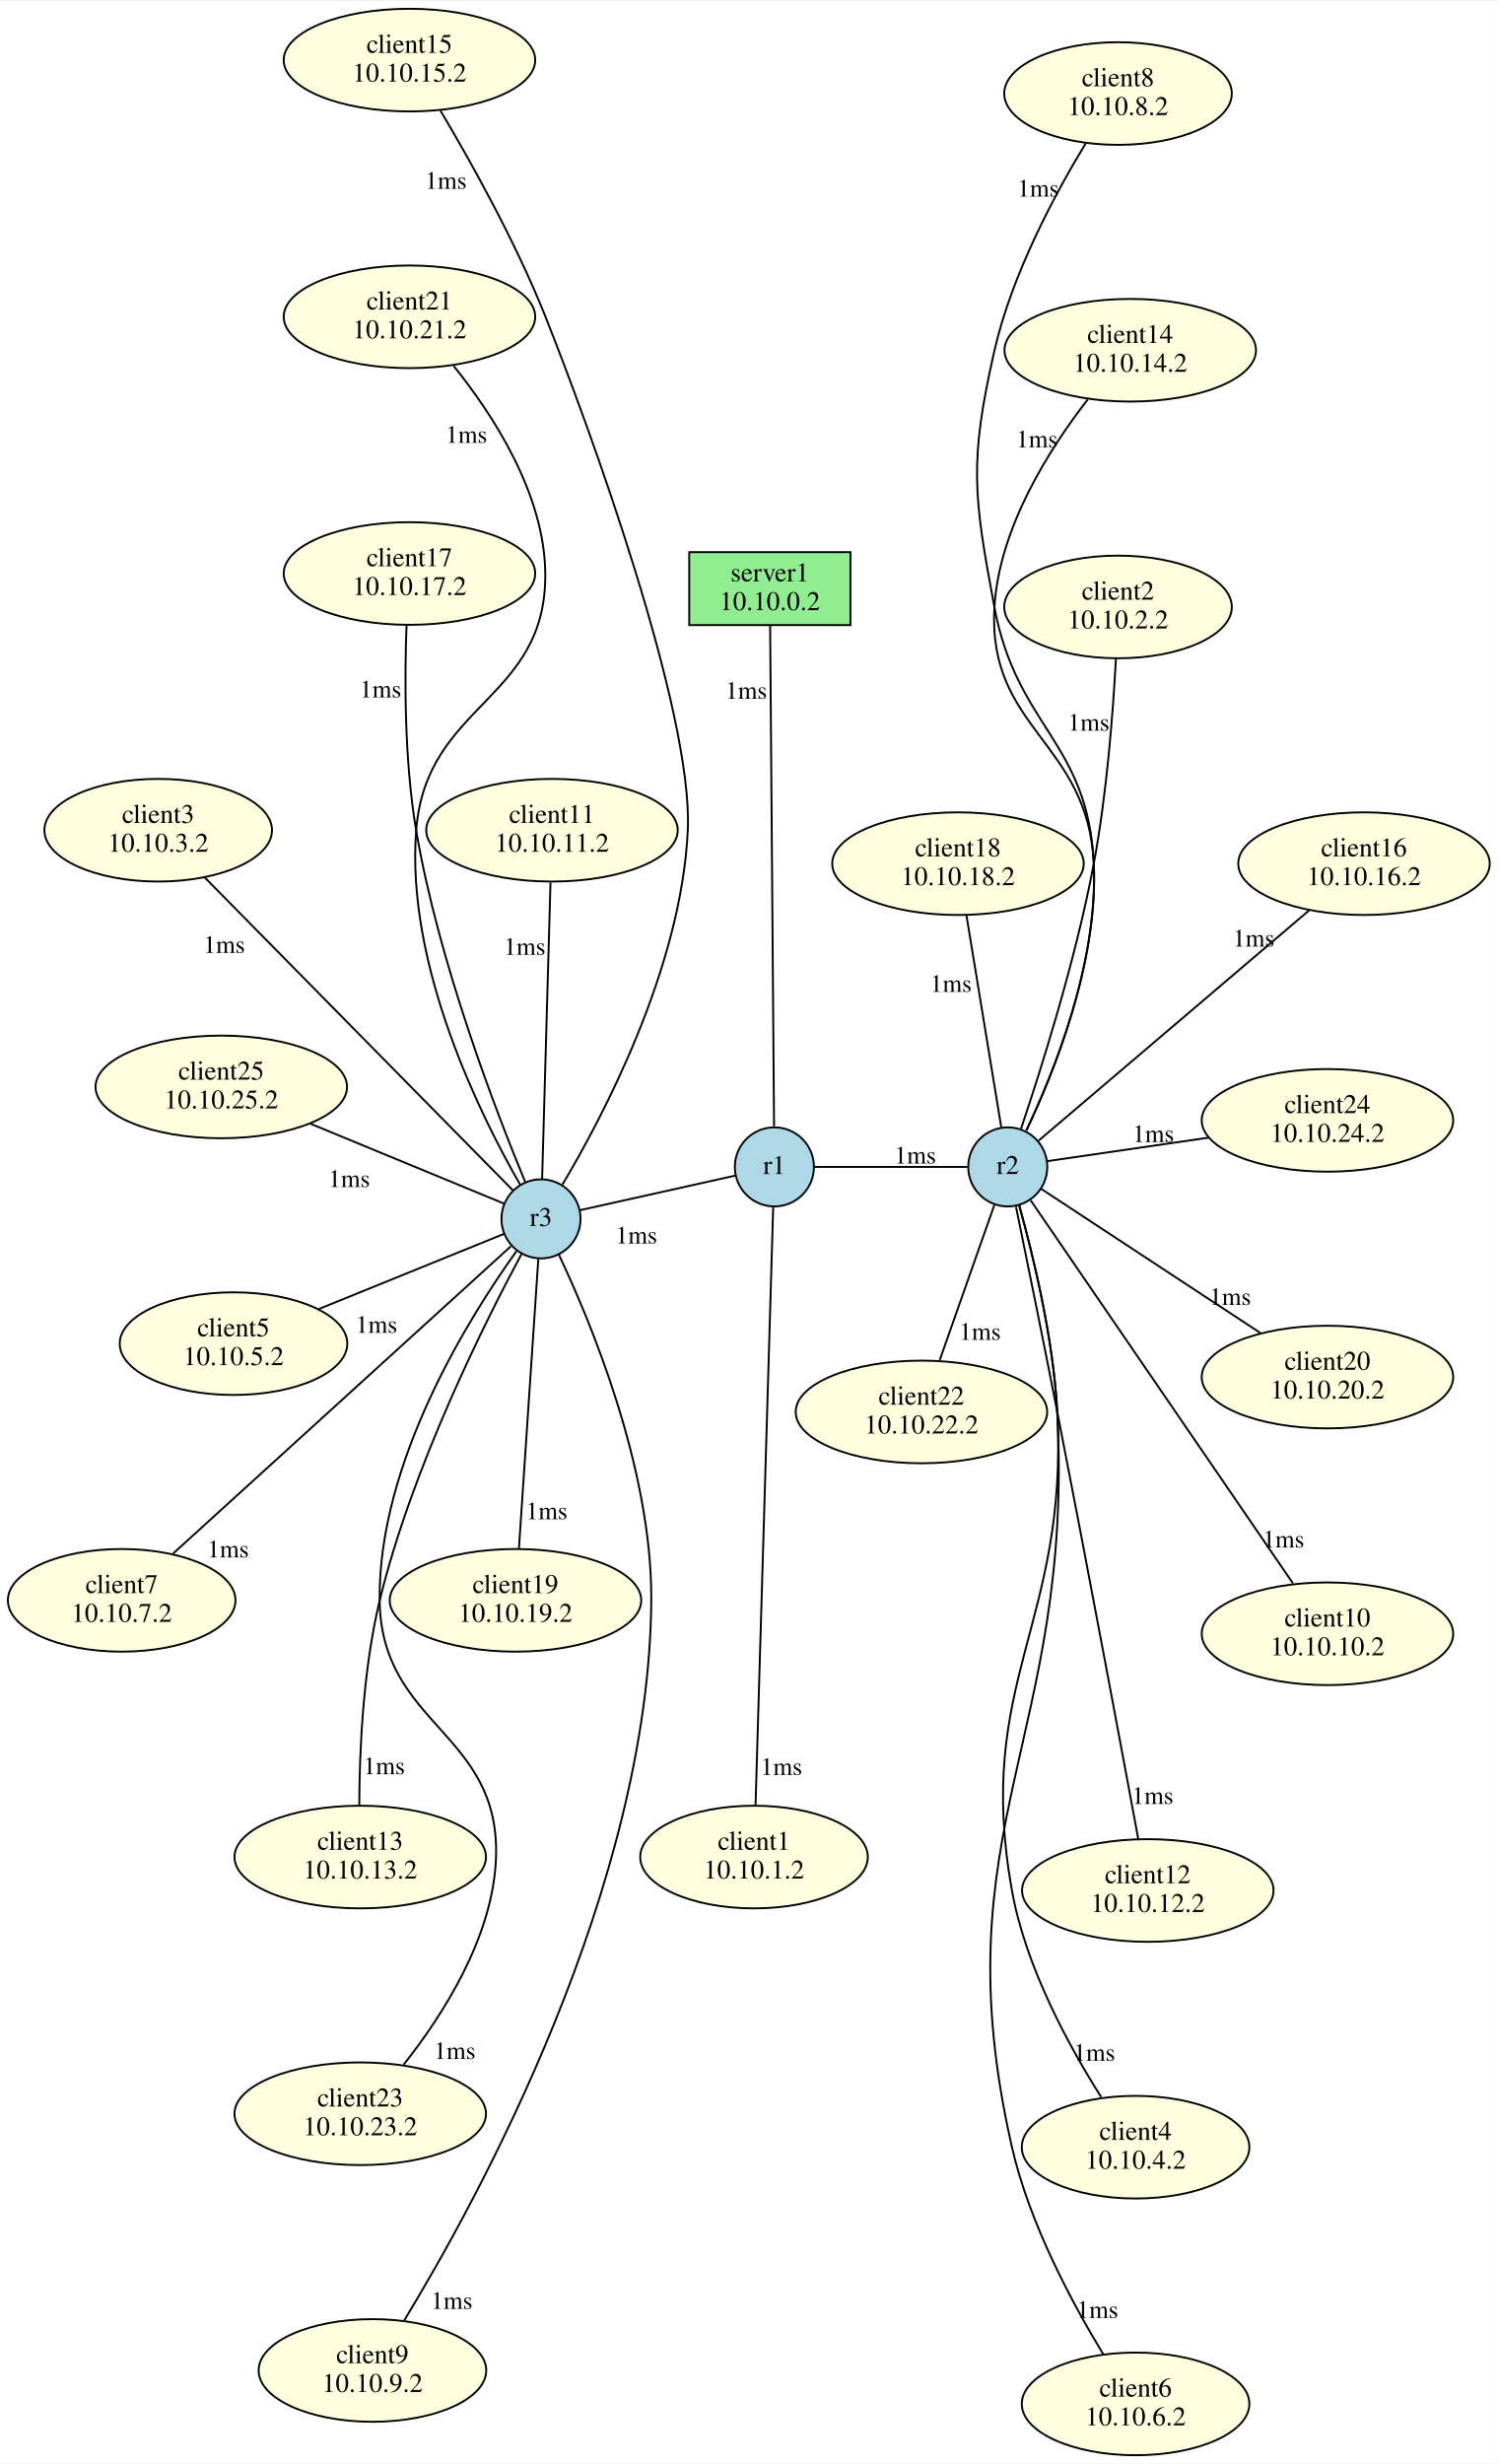
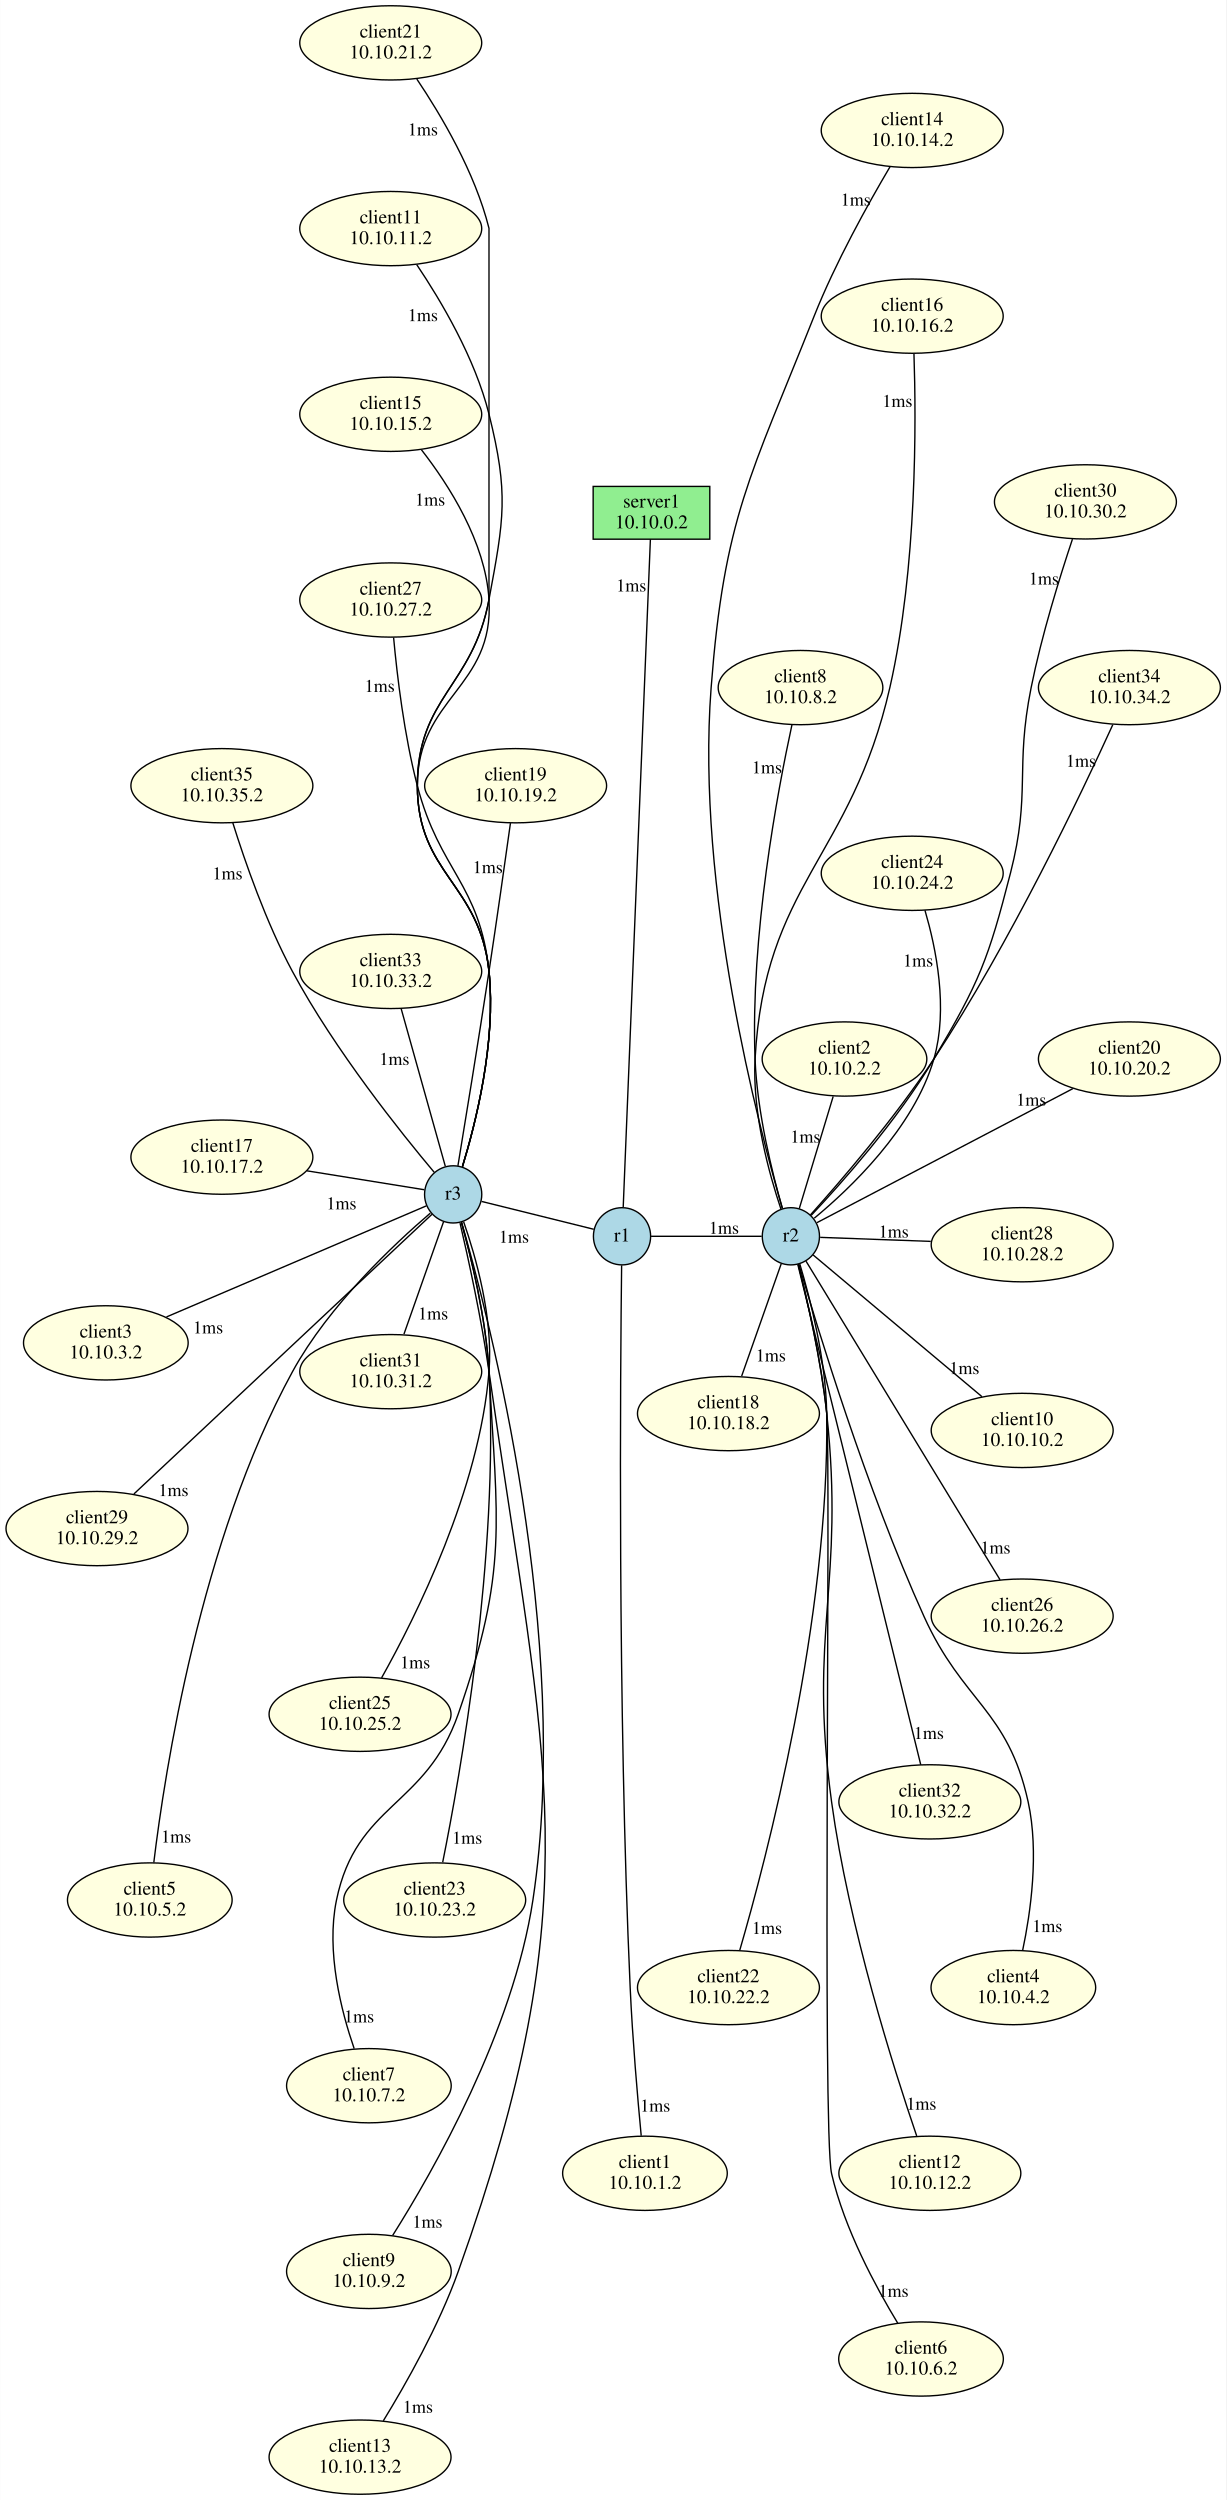
- <svg xmlns="http://www.w3.org/2000/svg" width="780pt" height="1283pt" viewBox="0.00 0.00 780.43 1282.82">
-   <g id="graph0" class="graph" transform="scale(1 1) rotate(0) translate(4 1278.82)">
-     <polygon fill="white" stroke="transparent" points="-4,4 -4,-1278.82 776.43,-1278.82 776.43,4 -4,4" />
+ <svg xmlns="http://www.w3.org/2000/svg" width="883pt" height="1800pt" viewBox="0.00 0.00 883.00 1800.36">
+   <g id="graph0" class="graph" transform="scale(1 1) rotate(0) translate(4 1796.36)">
+     <polygon fill="white" stroke="transparent" points="-4,4 -4,-1796.36 879,-1796.36 879,4 -4,4" />
    <g id="node1" class="node">
-       <ellipse fill="lightblue" stroke="black" cx="399.47" cy="-671.33" rx="20.6" ry="20.6" />
-       <text text-anchor="middle" x="399.47" y="-667.63" font-family="Times,serif" font-size="14.00">r1</text>
+       <ellipse fill="lightblue" stroke="black" cx="443.86" cy="-906.05" rx="20.6" ry="20.6" />
+       <text text-anchor="middle" x="443.86" y="-902.35" font-family="Times,serif" font-size="14.00">r1</text>
    </g>
    <g id="node2" class="node">
-       <ellipse fill="lightblue" stroke="black" cx="521.07" cy="-671.33" rx="20.6" ry="20.6" />
-       <text text-anchor="middle" x="521.07" y="-667.63" font-family="Times,serif" font-size="14.00">r2</text>
+       <ellipse fill="lightblue" stroke="black" cx="565.46" cy="-906.05" rx="20.6" ry="20.6" />
+       <text text-anchor="middle" x="565.46" y="-902.35" font-family="Times,serif" font-size="14.00">r2</text>
    </g>
    <g id="edge1" class="edge">
-       <path fill="none" stroke="black" d="M420.37,-671.33C442.65,-671.33 477.71,-671.33 500.03,-671.33" />
-       <text text-anchor="middle" x="472.84" y="-673.11" font-family="Times,serif" font-size="13.00">1ms</text>
+       <path fill="none" stroke="black" d="M464.77,-906.05C487.04,-906.05 522.1,-906.05 544.43,-906.05" />
+       <text text-anchor="middle" x="517.24" y="-907.83" font-family="Times,serif" font-size="13.00">1ms</text>
    </g>
    <g id="node3" class="node">
-       <ellipse fill="lightblue" stroke="black" cx="277.87" cy="-644.25" rx="20.6" ry="20.6" />
-       <text text-anchor="middle" x="277.87" y="-640.55" font-family="Times,serif" font-size="14.00">r3</text>
+       <ellipse fill="lightblue" stroke="black" cx="322.26" cy="-936.23" rx="20.6" ry="20.6" />
+       <text text-anchor="middle" x="322.26" y="-932.53" font-family="Times,serif" font-size="14.00">r3</text>
    </g>
    <g id="edge2" class="edge">
-       <path fill="none" stroke="black" d="M379.12,-666.8C356.67,-661.8 320.76,-653.8 298.29,-648.8" />
-       <text text-anchor="middle" x="327.58" y="-631.43" font-family="Times,serif" font-size="13.00">1ms</text>
+       <path fill="none" stroke="black" d="M423.51,-911.1C401.06,-916.67 365.16,-925.59 342.68,-931.16" />
+       <text text-anchor="middle" x="366.02" y="-901.41" font-family="Times,serif" font-size="13.00">1ms</text>
    </g>
    <g id="node4" class="node">
-       <polygon fill="lightgreen" stroke="black" points="439.11,-991.6 355.11,-991.6 355.11,-953.6 439.11,-953.6 439.11,-991.6" />
-       <text text-anchor="middle" x="397.11" y="-976.4" font-family="Times,serif" font-size="14.00">server1</text>
-       <text text-anchor="middle" x="397.11" y="-961.4" font-family="Times,serif" font-size="14.00">10.10.0.2</text>
+       <polygon fill="lightgreen" stroke="black" points="507.07,-1446.07 423.07,-1446.07 423.07,-1408.07 507.07,-1408.07 507.07,-1446.07" />
+       <text text-anchor="middle" x="465.07" y="-1430.87" font-family="Times,serif" font-size="14.00">server1</text>
+       <text text-anchor="middle" x="465.07" y="-1415.87" font-family="Times,serif" font-size="14.00">10.10.0.2</text>
    </g>
    <g id="edge3" class="edge">
-       <path fill="none" stroke="black" d="M399.3,-692.51C398.87,-748.5 397.68,-899.75 397.26,-953.4" />
-       <text text-anchor="middle" x="384.8" y="-915.21" font-family="Times,serif" font-size="13.00">1ms</text>
+       <path fill="none" stroke="black" d="M444.72,-927.12C448.17,-1011.84 460.99,-1326.96 464.29,-1407.98" />
+       <text text-anchor="middle" x="450.52" y="-1370.43" font-family="Times,serif" font-size="13.00">1ms</text>
    </g>
    <g id="node5" class="node">
-       <ellipse fill="lightyellow" stroke="black" cx="388.86" cy="-311.77" rx="59.29" ry="26.74" />
-       <text text-anchor="middle" x="388.86" y="-315.57" font-family="Times,serif" font-size="14.00">client1</text>
-       <text text-anchor="middle" x="388.86" y="-300.57" font-family="Times,serif" font-size="14.00">10.10.1.2</text>
+       <ellipse fill="lightyellow" stroke="black" cx="460.37" cy="-231.28" rx="59.29" ry="26.74" />
+       <text text-anchor="middle" x="460.37" y="-235.08" font-family="Times,serif" font-size="14.00">client1</text>
+       <text text-anchor="middle" x="460.37" y="-220.08" font-family="Times,serif" font-size="14.00">10.10.1.2</text>
    </g>
    <g id="edge4" class="edge">
-       <path fill="none" stroke="black" d="M398.85,-650.44C397.03,-588.77 391.68,-407.46 389.65,-338.66" />
-       <text text-anchor="middle" x="403.13" y="-354.56" font-family="Times,serif" font-size="13.00">1ms</text>
+       <path fill="none" stroke="black" d="M443.57,-885.13C442.69,-812.91 440.58,-567.28 449.74,-364.71 451.41,-327.8 455.11,-285.27 457.67,-258.33" />
+       <text text-anchor="middle" x="467.75" y="-275.69" font-family="Times,serif" font-size="13.00">1ms</text>
    </g>
    <g id="node6" class="node">
-       <ellipse fill="lightyellow" stroke="black" cx="578.52" cy="-963.05" rx="59.29" ry="26.74" />
-       <text text-anchor="middle" x="578.52" y="-966.85" font-family="Times,serif" font-size="14.00">client2</text>
-       <text text-anchor="middle" x="578.52" y="-951.85" font-family="Times,serif" font-size="14.00">10.10.2.2</text>
+       <ellipse fill="lightyellow" stroke="black" cx="604.07" cy="-1033.72" rx="59.29" ry="26.74" />
+       <text text-anchor="middle" x="604.07" y="-1037.52" font-family="Times,serif" font-size="14.00">client2</text>
+       <text text-anchor="middle" x="604.07" y="-1022.52" font-family="Times,serif" font-size="14.00">10.10.2.2</text>
    </g>
    <g id="edge5" class="edge">
-       <path fill="none" stroke="black" d="M527.91,-691C537.91,-720.63 556.38,-778.61 565.89,-829.34 572.74,-865.89 575.96,-908.8 577.41,-935.96" />
-       <text text-anchor="middle" x="563.2" y="-898.63" font-family="Times,serif" font-size="13.00">1ms</text>
+       <path fill="none" stroke="black" d="M571.5,-926C578.07,-947.74 588.62,-982.64 595.93,-1006.8" />
+       <text text-anchor="middle" x="575.92" y="-973.54" font-family="Times,serif" font-size="13.00">1ms</text>
    </g>
    <g id="node8" class="node">
-       <ellipse fill="lightyellow" stroke="black" cx="587.66" cy="-160.61" rx="59.29" ry="26.74" />
-       <text text-anchor="middle" x="587.66" y="-164.41" font-family="Times,serif" font-size="14.00">client4</text>
-       <text text-anchor="middle" x="587.66" y="-149.41" font-family="Times,serif" font-size="14.00">10.10.4.2</text>
+       <ellipse fill="lightyellow" stroke="black" cx="725.67" cy="-365.02" rx="59.29" ry="26.74" />
+       <text text-anchor="middle" x="725.67" y="-368.82" font-family="Times,serif" font-size="14.00">client4</text>
+       <text text-anchor="middle" x="725.67" y="-353.82" font-family="Times,serif" font-size="14.00">10.10.4.2</text>
    </g>
    <g id="edge6" class="edge">
-       <path fill="none" stroke="black" d="M527.04,-651.23C534.01,-626.29 544.83,-582.32 546.86,-543.73 552.72,-432.48 503.6,-403.84 523.27,-294.19 530.45,-254.15 553.3,-212.65 569.73,-186.75" />
-       <text text-anchor="middle" x="566.17" y="-205.63" font-family="Times,serif" font-size="13.00">1ms</text>
+       <path fill="none" stroke="black" d="M571.16,-886.01C584.49,-840.13 619.72,-724.37 661.27,-632.39 689.3,-570.33 721.7,-565.32 736.31,-498.82 744.33,-462.29 738.11,-418.97 732.35,-391.73" />
+       <text text-anchor="middle" x="750.12" y="-405.01" font-family="Times,serif" font-size="13.00">1ms</text>
    </g>
    <g id="node10" class="node">
-       <ellipse fill="lightyellow" stroke="black" cx="587.66" cy="-26.87" rx="59.29" ry="26.74" />
-       <text text-anchor="middle" x="587.66" y="-30.67" font-family="Times,serif" font-size="14.00">client6</text>
-       <text text-anchor="middle" x="587.66" y="-15.67" font-family="Times,serif" font-size="14.00">10.10.6.2</text>
+       <ellipse fill="lightyellow" stroke="black" cx="659.18" cy="-97.54" rx="59.29" ry="26.74" />
+       <text text-anchor="middle" x="659.18" y="-101.34" font-family="Times,serif" font-size="14.00">client6</text>
+       <text text-anchor="middle" x="659.18" y="-86.34" font-family="Times,serif" font-size="14.00">10.10.6.2</text>
    </g>
    <g id="edge7" class="edge">
-       <path fill="none" stroke="black" d="M527.04,-651.23C534.01,-626.29 544.83,-582.32 546.86,-543.73 555.83,-373.34 485.29,-326.89 523.27,-160.55 532.38,-120.61 555.02,-78.72 570.86,-52.7" />
-       <text text-anchor="middle" x="567.8" y="-71.65" font-family="Times,serif" font-size="13.00">1ms</text>
+       <path fill="none" stroke="black" d="M570.79,-885.94C577.11,-861 587.28,-817.07 591.25,-778.7 594.39,-748.43 587.91,-260.63 594.79,-230.99 604.03,-191.14 626.63,-149.31 642.43,-123.33" />
+       <text text-anchor="middle" x="639.39" y="-142.28" font-family="Times,serif" font-size="13.00">1ms</text>
    </g>
    <g id="node12" class="node">
-       <ellipse fill="lightyellow" stroke="black" cx="578.52" cy="-1230.53" rx="59.29" ry="26.74" />
-       <text text-anchor="middle" x="578.52" y="-1234.33" font-family="Times,serif" font-size="14.00">client8</text>
-       <text text-anchor="middle" x="578.52" y="-1219.33" font-family="Times,serif" font-size="14.00">10.10.8.2</text>
+       <ellipse fill="lightyellow" stroke="black" cx="572.4" cy="-1301.2" rx="59.29" ry="26.74" />
+       <text text-anchor="middle" x="572.4" y="-1305" font-family="Times,serif" font-size="14.00">client8</text>
+       <text text-anchor="middle" x="572.4" y="-1290" font-family="Times,serif" font-size="14.00">10.10.8.2</text>
    </g>
    <g id="edge8" class="edge">
-       <path fill="none" stroke="black" d="M530.75,-690.31C544.64,-719.5 568.32,-777.5 565.89,-829.34 562.92,-892.92 525.83,-900.3 514.12,-962.87 503.2,-1021.28 500.92,-1038.64 514.12,-1096.58 523.24,-1136.58 545.87,-1178.57 561.72,-1204.64" />
-       <text text-anchor="middle" x="536.9" y="-1176.88" font-family="Times,serif" font-size="13.00">1ms</text>
+       <path fill="none" stroke="black" d="M559.32,-926.14C552.18,-951.07 541.17,-995.03 539.67,-1033.64 536.22,-1122.26 555.81,-1226.29 566.22,-1274.35" />
+       <text text-anchor="middle" x="548.23" y="-1239.45" font-family="Times,serif" font-size="13.00">1ms</text>
    </g>
    <g id="node14" class="node">
-       <ellipse fill="lightyellow" stroke="black" cx="687.64" cy="-428.09" rx="65.52" ry="26.74" />
-       <text text-anchor="middle" x="687.64" y="-431.89" font-family="Times,serif" font-size="14.00">client10</text>
-       <text text-anchor="middle" x="687.64" y="-416.89" font-family="Times,serif" font-size="14.00">10.10.10.2</text>
+       <ellipse fill="lightyellow" stroke="black" cx="732.03" cy="-766.24" rx="65.52" ry="26.74" />
+       <text text-anchor="middle" x="732.03" y="-770.04" font-family="Times,serif" font-size="14.00">client10</text>
+       <text text-anchor="middle" x="732.03" y="-755.04" font-family="Times,serif" font-size="14.00">10.10.10.2</text>
    </g>
    <g id="edge9" class="edge">
-       <path fill="none" stroke="black" d="M533.05,-653.83C561.92,-611.68 635.46,-504.28 669.66,-454.35" />
-       <text text-anchor="middle" x="664.75" y="-473.05" font-family="Times,serif" font-size="13.00">1ms</text>
+       <path fill="none" stroke="black" d="M581.44,-892.64C609.45,-869.13 667.8,-820.15 703.08,-790.54" />
+       <text text-anchor="middle" x="690.4" y="-806.83" font-family="Times,serif" font-size="13.00">1ms</text>
    </g>
    <g id="node16" class="node">
-       <ellipse fill="lightyellow" stroke="black" cx="594.03" cy="-294.35" rx="65.52" ry="26.74" />
-       <text text-anchor="middle" x="594.03" y="-298.15" font-family="Times,serif" font-size="14.00">client12</text>
-       <text text-anchor="middle" x="594.03" y="-283.15" font-family="Times,serif" font-size="14.00">10.10.12.2</text>
+       <ellipse fill="lightyellow" stroke="black" cx="665.54" cy="-231.28" rx="65.52" ry="26.74" />
+       <text text-anchor="middle" x="665.54" y="-235.08" font-family="Times,serif" font-size="14.00">client12</text>
+       <text text-anchor="middle" x="665.54" y="-220.08" font-family="Times,serif" font-size="14.00">10.10.12.2</text>
    </g>
    <g id="edge10" class="edge">
-       <path fill="none" stroke="black" d="M525.35,-650.57C530.53,-625.33 539.49,-581.44 546.86,-543.73 562.68,-462.87 580.56,-367.07 589.04,-321.31" />
-       <text text-anchor="middle" x="596.54" y="-339.46" font-family="Times,serif" font-size="13.00">1ms</text>
+       <path fill="none" stroke="black" d="M570.86,-885.5C577.15,-860.48 587.19,-816.83 591.25,-778.7 604.45,-654.94 577.95,-622.01 594.78,-498.7 607.06,-408.77 639.78,-305.86 656.06,-258.16" />
+       <text text-anchor="middle" x="659.42" y="-277.07" font-family="Times,serif" font-size="13.00">1ms</text>
    </g>
    <g id="node18" class="node">
-       <ellipse fill="lightyellow" stroke="black" cx="584.88" cy="-1096.79" rx="65.52" ry="26.74" />
-       <text text-anchor="middle" x="584.88" y="-1100.59" font-family="Times,serif" font-size="14.00">client14</text>
-       <text text-anchor="middle" x="584.88" y="-1085.59" font-family="Times,serif" font-size="14.00">10.10.14.2</text>
+       <ellipse fill="lightyellow" stroke="black" cx="652.84" cy="-1702.42" rx="65.52" ry="26.74" />
+       <text text-anchor="middle" x="652.84" y="-1706.22" font-family="Times,serif" font-size="14.00">client14</text>
+       <text text-anchor="middle" x="652.84" y="-1691.22" font-family="Times,serif" font-size="14.00">10.10.14.2</text>
    </g>
    <g id="edge11" class="edge">
-       <path fill="none" stroke="black" d="M530.75,-690.31C544.64,-719.5 568.32,-777.5 565.89,-829.34 562.92,-892.92 510.43,-899.33 514.12,-962.87 516.54,-1004.35 542.92,-1045.64 562.77,-1071.18" />
-       <text text-anchor="middle" x="536.28" y="-1046.2" font-family="Times,serif" font-size="13.00">1ms</text>
+       <path fill="none" stroke="black" d="M559.37,-926.08C542.48,-983.9 496.97,-1156.2 508.01,-1300.91 517.39,-1423.9 536.56,-1453.74 582.08,-1568.38 597.57,-1607.39 621.23,-1649.82 636.86,-1676.27" />
+       <text text-anchor="middle" x="612.18" y="-1648.31" font-family="Times,serif" font-size="13.00">1ms</text>
    </g>
    <g id="node20" class="node">
-       <ellipse fill="lightyellow" stroke="black" cx="706.67" cy="-829.31" rx="65.52" ry="26.74" />
-       <text text-anchor="middle" x="706.67" y="-833.11" font-family="Times,serif" font-size="14.00">client16</text>
-       <text text-anchor="middle" x="706.67" y="-818.11" font-family="Times,serif" font-size="14.00">10.10.16.2</text>
+       <ellipse fill="lightyellow" stroke="black" cx="652.84" cy="-1568.68" rx="65.52" ry="26.74" />
+       <text text-anchor="middle" x="652.84" y="-1572.48" font-family="Times,serif" font-size="14.00">client16</text>
+       <text text-anchor="middle" x="652.84" y="-1557.48" font-family="Times,serif" font-size="14.00">10.10.16.2</text>
    </g>
    <g id="edge12" class="edge">
-       <path fill="none" stroke="black" d="M537.22,-685.07C568.7,-711.87 638.66,-771.42 678.14,-805.03" />
-       <text text-anchor="middle" x="649.21" y="-786.16" font-family="Times,serif" font-size="13.00">1ms</text>
+       <path fill="none" stroke="black" d="M558.28,-925.71C549.94,-950.57 537.58,-994.83 539.67,-1033.64 546.49,-1160.09 608.72,-1178.01 636.8,-1301.49 656.37,-1387.58 655.73,-1493.06 654.09,-1541.72" />
+       <text text-anchor="middle" x="642.16" y="-1503.3" font-family="Times,serif" font-size="13.00">1ms</text>
    </g>
    <g id="node22" class="node">
-       <ellipse fill="lightyellow" stroke="black" cx="495.13" cy="-829.31" rx="65.52" ry="26.74" />
-       <text text-anchor="middle" x="495.13" y="-833.11" font-family="Times,serif" font-size="14.00">client18</text>
-       <text text-anchor="middle" x="495.13" y="-818.11" font-family="Times,serif" font-size="14.00">10.10.18.2</text>
+       <ellipse fill="lightyellow" stroke="black" cx="520.5" cy="-778.38" rx="65.52" ry="26.74" />
+       <text text-anchor="middle" x="520.5" y="-782.18" font-family="Times,serif" font-size="14.00">client18</text>
+       <text text-anchor="middle" x="520.5" y="-767.18" font-family="Times,serif" font-size="14.00">10.10.18.2</text>
    </g>
    <g id="edge13" class="edge">
-       <path fill="none" stroke="black" d="M517.68,-691.98C513.04,-720.25 504.7,-771.04 499.56,-802.3" />
-       <text text-anchor="middle" x="491.46" y="-762.52" font-family="Times,serif" font-size="13.00">1ms</text>
+       <path fill="none" stroke="black" d="M558.54,-886.38C550.9,-864.7 538.57,-829.68 530.02,-805.42" />
+       <text text-anchor="middle" x="551.01" y="-815.96" font-family="Times,serif" font-size="13.00">1ms</text>
    </g>
    <g id="node24" class="node">
-       <ellipse fill="lightyellow" stroke="black" cx="687.64" cy="-561.83" rx="65.52" ry="26.74" />
-       <text text-anchor="middle" x="687.64" y="-565.63" font-family="Times,serif" font-size="14.00">client20</text>
-       <text text-anchor="middle" x="687.64" y="-550.63" font-family="Times,serif" font-size="14.00">10.10.20.2</text>
+       <ellipse fill="lightyellow" stroke="black" cx="809.24" cy="-1033.72" rx="65.52" ry="26.74" />
+       <text text-anchor="middle" x="809.24" y="-1037.52" font-family="Times,serif" font-size="14.00">client20</text>
+       <text text-anchor="middle" x="809.24" y="-1022.52" font-family="Times,serif" font-size="14.00">10.10.20.2</text>
    </g>
    <g id="edge14" class="edge">
-       <path fill="none" stroke="black" d="M538.58,-659.82C565.56,-642.08 617.82,-607.73 652.73,-584.78" />
-       <text text-anchor="middle" x="636.97" y="-599.41" font-family="Times,serif" font-size="13.00">1ms</text>
+       <path fill="none" stroke="black" d="M584.19,-915.86C623.43,-936.41 715.09,-984.41 768.54,-1012.4" />
+       <text text-anchor="middle" x="738.57" y="-1000.12" font-family="Times,serif" font-size="13.00">1ms</text>
    </g>
    <g id="node26" class="node">
-       <ellipse fill="lightyellow" stroke="black" cx="476.1" cy="-543.66" rx="65.52" ry="26.74" />
-       <text text-anchor="middle" x="476.1" y="-547.46" font-family="Times,serif" font-size="14.00">client22</text>
-       <text text-anchor="middle" x="476.1" y="-532.46" font-family="Times,serif" font-size="14.00">10.10.22.2</text>
+       <ellipse fill="lightyellow" stroke="black" cx="520.5" cy="-365.02" rx="65.52" ry="26.74" />
+       <text text-anchor="middle" x="520.5" y="-368.82" font-family="Times,serif" font-size="14.00">client22</text>
+       <text text-anchor="middle" x="520.5" y="-353.82" font-family="Times,serif" font-size="14.00">10.10.22.2</text>
    </g>
    <g id="edge15" class="edge">
-       <path fill="none" stroke="black" d="M514.14,-651.66C506.5,-629.98 494.17,-594.96 485.63,-570.7" />
-       <text text-anchor="middle" x="506.62" y="-581.23" font-family="Times,serif" font-size="13.00">1ms</text>
+       <path fill="none" stroke="black" d="M571.91,-886.01C579.36,-861.13 590.67,-817.27 591.25,-778.7 593.5,-630.8 547.69,-457.34 528.63,-391.85" />
+       <text text-anchor="middle" x="548.24" y="-403.65" font-family="Times,serif" font-size="13.00">1ms</text>
    </g>
    <g id="node28" class="node">
-       <ellipse fill="lightyellow" stroke="black" cx="687.64" cy="-695.57" rx="65.52" ry="26.74" />
-       <text text-anchor="middle" x="687.64" y="-699.37" font-family="Times,serif" font-size="14.00">client24</text>
-       <text text-anchor="middle" x="687.64" y="-684.37" font-family="Times,serif" font-size="14.00">10.10.24.2</text>
+       <ellipse fill="lightyellow" stroke="black" cx="652.84" cy="-1167.46" rx="65.52" ry="26.74" />
+       <text text-anchor="middle" x="652.84" y="-1171.26" font-family="Times,serif" font-size="14.00">client24</text>
+       <text text-anchor="middle" x="652.84" y="-1156.26" font-family="Times,serif" font-size="14.00">10.10.24.2</text>
    </g>
    <g id="edge16" class="edge">
-       <path fill="none" stroke="black" d="M541.83,-674.35C562.76,-677.39 596.11,-682.25 625.63,-686.55" />
-       <text text-anchor="middle" x="596.9" y="-684.28" font-family="Times,serif" font-size="13.00">1ms</text>
+       <path fill="none" stroke="black" d="M582.29,-919.07C607.58,-939.95 654,-983.7 668.46,-1033.79 678.9,-1069.93 670.03,-1113.48 662.01,-1140.83" />
+       <text text-anchor="middle" x="657.08" y="-1100.34" font-family="Times,serif" font-size="13.00">1ms</text>
+     </g>
+     <g id="node30" class="node">
+       <ellipse fill="lightyellow" stroke="black" cx="732.03" cy="-632.5" rx="65.52" ry="26.74" />
+       <text text-anchor="middle" x="732.03" y="-636.3" font-family="Times,serif" font-size="14.00">client26</text>
+       <text text-anchor="middle" x="732.03" y="-621.3" font-family="Times,serif" font-size="14.00">10.10.26.2</text>
+     </g>
+     <g id="edge17" class="edge">
+       <path fill="none" stroke="black" d="M576.39,-888.1C605.05,-841.03 682.48,-713.87 716.1,-658.66" />
+       <text text-anchor="middle" x="712.79" y="-677.58" font-family="Times,serif" font-size="13.00">1ms</text>
+     </g>
+     <g id="node32" class="node">
+       <ellipse fill="lightyellow" stroke="black" cx="732.03" cy="-899.98" rx="65.52" ry="26.74" />
+       <text text-anchor="middle" x="732.03" y="-903.78" font-family="Times,serif" font-size="14.00">client28</text>
+       <text text-anchor="middle" x="732.03" y="-888.78" font-family="Times,serif" font-size="14.00">10.10.28.2</text>
+     </g>
+     <g id="edge18" class="edge">
+       <path fill="none" stroke="black" d="M586.56,-905.28C606.61,-904.55 637.82,-903.41 666.21,-902.38" />
+       <text text-anchor="middle" x="639.5" y="-905.14" font-family="Times,serif" font-size="13.00">1ms</text>
+     </g>
+     <g id="node34" class="node">
+       <ellipse fill="lightyellow" stroke="black" cx="777.57" cy="-1434.94" rx="65.52" ry="26.74" />
+       <text text-anchor="middle" x="777.57" y="-1438.74" font-family="Times,serif" font-size="14.00">client30</text>
+       <text text-anchor="middle" x="777.57" y="-1423.74" font-family="Times,serif" font-size="14.00">10.10.30.2</text>
+     </g>
+     <g id="edge19" class="edge">
+       <path fill="none" stroke="black" d="M580.04,-921.09C601.58,-943.94 642.19,-989.42 668.46,-1033.79 701.25,-1089.15 707.63,-1105.32 723.6,-1167.64 738.42,-1225.48 726.75,-1242.61 738.48,-1301.16 746.03,-1338.89 759.28,-1381.35 768.24,-1408.12" />
+       <text text-anchor="middle" x="747.66" y="-1375.39" font-family="Times,serif" font-size="13.00">1ms</text>
+     </g>
+     <g id="node36" class="node">
+       <ellipse fill="lightyellow" stroke="black" cx="665.54" cy="-498.76" rx="65.52" ry="26.74" />
+       <text text-anchor="middle" x="665.54" y="-502.56" font-family="Times,serif" font-size="14.00">client32</text>
+       <text text-anchor="middle" x="665.54" y="-487.56" font-family="Times,serif" font-size="14.00">10.10.32.2</text>
+     </g>
+     <g id="edge20" class="edge">
+       <path fill="none" stroke="black" d="M570.43,-885.85C586.97,-818.52 640.26,-601.66 658.97,-525.5" />
+       <text text-anchor="middle" x="664.8" y="-544.03" font-family="Times,serif" font-size="13.00">1ms</text>
+     </g>
+     <g id="node38" class="node">
+       <ellipse fill="lightyellow" stroke="black" cx="809.24" cy="-1301.2" rx="65.52" ry="26.74" />
+       <text text-anchor="middle" x="809.24" y="-1305" font-family="Times,serif" font-size="14.00">client34</text>
+       <text text-anchor="middle" x="809.24" y="-1290" font-family="Times,serif" font-size="14.00">10.10.34.2</text>
+     </g>
+     <g id="edge21" class="edge">
+       <path fill="none" stroke="black" d="M579.51,-921.42C600.38,-944.69 640.14,-990.7 668.46,-1033.79 723.51,-1117.52 774.78,-1225.17 797.27,-1274.43" />
+       <text text-anchor="middle" x="774.37" y="-1244.15" font-family="Times,serif" font-size="13.00">1ms</text>
    </g>
    <g id="node7" class="node">
-       <ellipse fill="lightyellow" stroke="black" cx="78.43" cy="-846.73" rx="59.29" ry="26.74" />
-       <text text-anchor="middle" x="78.43" y="-850.53" font-family="Times,serif" font-size="14.00">client3</text>
-       <text text-anchor="middle" x="78.43" y="-835.53" font-family="Times,serif" font-size="14.00">10.10.3.2</text>
-     </g>
-     <g id="edge17" class="edge">
-       <path fill="none" stroke="black" d="M263.2,-659.14C229.2,-693.66 144.69,-779.46 102.78,-822" />
-       <text text-anchor="middle" x="112.83" y="-782.83" font-family="Times,serif" font-size="13.00">1ms</text>
+       <ellipse fill="lightyellow" stroke="black" cx="72.13" cy="-829.31" rx="59.29" ry="26.74" />
+       <text text-anchor="middle" x="72.13" y="-833.11" font-family="Times,serif" font-size="14.00">client3</text>
+       <text text-anchor="middle" x="72.13" y="-818.11" font-family="Times,serif" font-size="14.00">10.10.3.2</text>
+     </g>
+     <g id="edge22" class="edge">
+       <path fill="none" stroke="black" d="M303.05,-928.02C263.24,-911 170.86,-871.52 115.77,-847.97" />
+       <text text-anchor="middle" x="145.76" y="-836.1" font-family="Times,serif" font-size="13.00">1ms</text>
    </g>
    <g id="node9" class="node">
-       <ellipse fill="lightyellow" stroke="black" cx="117.67" cy="-579.25" rx="59.29" ry="26.74" />
-       <text text-anchor="middle" x="117.67" y="-583.05" font-family="Times,serif" font-size="14.00">client5</text>
-       <text text-anchor="middle" x="117.67" y="-568.05" font-family="Times,serif" font-size="14.00">10.10.5.2</text>
-     </g>
-     <g id="edge18" class="edge">
-       <path fill="none" stroke="black" d="M258.54,-636.41C234.83,-626.79 193.86,-610.17 162.2,-597.32" />
-       <text text-anchor="middle" x="192.16" y="-584.89" font-family="Times,serif" font-size="13.00">1ms</text>
+       <ellipse fill="lightyellow" stroke="black" cx="103.79" cy="-428.09" rx="59.29" ry="26.74" />
+       <text text-anchor="middle" x="103.79" y="-431.89" font-family="Times,serif" font-size="14.00">client5</text>
+       <text text-anchor="middle" x="103.79" y="-416.89" font-family="Times,serif" font-size="14.00">10.10.5.2</text>
+     </g>
+     <g id="edge23" class="edge">
+       <path fill="none" stroke="black" d="M305.8,-922.72C280.64,-901.19 232.79,-856.59 206.54,-808.54 140.11,-686.96 114.48,-519.67 106.67,-455.06" />
+       <text text-anchor="middle" x="122.75" y="-469.49" font-family="Times,serif" font-size="13.00">1ms</text>
    </g>
    <g id="node11" class="node">
-       <ellipse fill="lightyellow" stroke="black" cx="59.4" cy="-445.51" rx="59.29" ry="26.74" />
-       <text text-anchor="middle" x="59.4" y="-449.31" font-family="Times,serif" font-size="14.00">client7</text>
-       <text text-anchor="middle" x="59.4" y="-434.31" font-family="Times,serif" font-size="14.00">10.10.7.2</text>
-     </g>
-     <g id="edge19" class="edge">
-       <path fill="none" stroke="black" d="M262.16,-629.96C225.17,-596.32 132.28,-511.81 86.19,-469.88" />
-       <text text-anchor="middle" x="114.84" y="-467.9" font-family="Times,serif" font-size="13.00">1ms</text>
+       <ellipse fill="lightyellow" stroke="black" cx="261.57" cy="-294.35" rx="59.29" ry="26.74" />
+       <text text-anchor="middle" x="261.57" y="-298.15" font-family="Times,serif" font-size="14.00">client7</text>
+       <text text-anchor="middle" x="261.57" y="-283.15" font-family="Times,serif" font-size="14.00">10.10.7.2</text>
+     </g>
+     <g id="edge24" class="edge">
+       <path fill="none" stroke="black" d="M328.2,-916.13C335.14,-891.17 345.93,-847.19 348.06,-808.59 354.1,-698.78 362.03,-666.03 325.96,-562.14 302.58,-494.8 252.56,-497.71 238.2,-427.88 230.62,-391 241.64,-348.06 250.97,-321.04" />
+       <text text-anchor="middle" x="254.48" y="-339.94" font-family="Times,serif" font-size="13.00">1ms</text>
    </g>
    <g id="node13" class="node">
-       <ellipse fill="lightyellow" stroke="black" cx="190.05" cy="-44.29" rx="59.29" ry="26.74" />
-       <text text-anchor="middle" x="190.05" y="-48.09" font-family="Times,serif" font-size="14.00">client9</text>
-       <text text-anchor="middle" x="190.05" y="-33.09" font-family="Times,serif" font-size="14.00">10.10.9.2</text>
-     </g>
-     <g id="edge20" class="edge">
-       <path fill="none" stroke="black" d="M287.18,-625.61C303.55,-591.03 335.74,-514.23 335.33,-445.69 334.43,-295.99 244.5,-132.61 206.6,-70.35" />
-       <text text-anchor="middle" x="231.36" y="-76.38" font-family="Times,serif" font-size="13.00">1ms</text>
+       <ellipse fill="lightyellow" stroke="black" cx="261.57" cy="-160.61" rx="59.29" ry="26.74" />
+       <text text-anchor="middle" x="261.57" y="-164.41" font-family="Times,serif" font-size="14.00">client9</text>
+       <text text-anchor="middle" x="261.57" y="-149.41" font-family="Times,serif" font-size="14.00">10.10.9.2</text>
+     </g>
+     <g id="edge25" class="edge">
+       <path fill="none" stroke="black" d="M328.26,-916.32C348.02,-848.07 408.22,-617.41 379.72,-428.3 365.42,-333.36 307.83,-232.7 278.67,-186.51" />
+       <text text-anchor="middle" x="303.75" y="-192.08" font-family="Times,serif" font-size="13.00">1ms</text>
    </g>
    <g id="node15" class="node">
-       <ellipse fill="lightyellow" stroke="black" cx="283.6" cy="-846.73" rx="65.52" ry="26.74" />
-       <text text-anchor="middle" x="283.6" y="-850.53" font-family="Times,serif" font-size="14.00">client11</text>
-       <text text-anchor="middle" x="283.6" y="-835.53" font-family="Times,serif" font-size="14.00">10.10.11.2</text>
-     </g>
-     <g id="edge21" class="edge">
-       <path fill="none" stroke="black" d="M278.46,-665.16C279.5,-702.04 281.67,-778.61 282.83,-819.54" />
-       <text text-anchor="middle" x="269.38" y="-781.82" font-family="Times,serif" font-size="13.00">1ms</text>
+       <ellipse fill="lightyellow" stroke="black" cx="277.3" cy="-1631.75" rx="65.52" ry="26.74" />
+       <text text-anchor="middle" x="277.3" y="-1635.55" font-family="Times,serif" font-size="14.00">client11</text>
+       <text text-anchor="middle" x="277.3" y="-1620.55" font-family="Times,serif" font-size="14.00">10.10.11.2</text>
+     </g>
+     <g id="edge26" class="edge">
+       <path fill="none" stroke="black" d="M328.91,-956.17C338.21,-986.44 353.41,-1045.88 348.06,-1096.86 341.41,-1160.14 296.52,-1166.78 296.47,-1230.41 296.42,-1294.3 336.39,-1301.77 348.05,-1364.59 358.88,-1422.94 362.36,-1440.52 348.06,-1498.11 338.06,-1538.37 313.45,-1579.84 296.07,-1605.69" />
+       <text text-anchor="middle" x="300.44" y="-1565.11" font-family="Times,serif" font-size="13.00">1ms</text>
    </g>
    <g id="node17" class="node">
-       <ellipse fill="lightyellow" stroke="black" cx="183.69" cy="-311.77" rx="65.52" ry="26.74" />
-       <text text-anchor="middle" x="183.69" y="-315.57" font-family="Times,serif" font-size="14.00">client13</text>
-       <text text-anchor="middle" x="183.69" y="-300.57" font-family="Times,serif" font-size="14.00">10.10.13.2</text>
-     </g>
-     <g id="edge22" class="edge">
-       <path fill="none" stroke="black" d="M267.77,-626.02C249.37,-591.8 210.72,-515.1 193.81,-445.32 185.05,-409.17 183.28,-366.03 183.19,-338.77" />
-       <text text-anchor="middle" x="196.13" y="-354.94" font-family="Times,serif" font-size="13.00">1ms</text>
+       <ellipse fill="lightyellow" stroke="black" cx="255.2" cy="-26.87" rx="65.52" ry="26.74" />
+       <text text-anchor="middle" x="255.2" y="-30.67" font-family="Times,serif" font-size="14.00">client13</text>
+       <text text-anchor="middle" x="255.2" y="-15.67" font-family="Times,serif" font-size="14.00">10.10.13.2</text>
+     </g>
+     <g id="edge27" class="edge">
+       <path fill="none" stroke="black" d="M327.21,-915.58C333.05,-890.44 342.65,-846.64 348.06,-808.59 388.61,-523.35 422.66,-432.12 325.96,-160.73 311.94,-121.36 288.04,-79.26 271.94,-53" />
+       <text text-anchor="middle" x="296.87" y="-58.79" font-family="Times,serif" font-size="13.00">1ms</text>
    </g>
    <g id="node19" class="node">
-       <ellipse fill="lightyellow" stroke="black" cx="209.34" cy="-1247.95" rx="65.52" ry="26.74" />
-       <text text-anchor="middle" x="209.34" y="-1251.75" font-family="Times,serif" font-size="14.00">client15</text>
-       <text text-anchor="middle" x="209.34" y="-1236.75" font-family="Times,serif" font-size="14.00">10.10.15.2</text>
-     </g>
-     <g id="edge23" class="edge">
-       <path fill="none" stroke="black" d="M289.05,-662.12C309.49,-696.43 351.09,-774.55 354.36,-846.85 357.14,-908.51 302.94,-1057.17 280.1,-1114.51 264.67,-1153.24 241.11,-1195.34 225.47,-1221.67" />
-       <text text-anchor="middle" x="228.32" y="-1180.91" font-family="Times,serif" font-size="13.00">1ms</text>
+       <ellipse fill="lightyellow" stroke="black" cx="277.3" cy="-1498.01" rx="65.52" ry="26.74" />
+       <text text-anchor="middle" x="277.3" y="-1501.81" font-family="Times,serif" font-size="14.00">client15</text>
+       <text text-anchor="middle" x="277.3" y="-1486.81" font-family="Times,serif" font-size="14.00">10.10.15.2</text>
+     </g>
+     <g id="edge28" class="edge">
+       <path fill="none" stroke="black" d="M328.91,-956.17C338.21,-986.44 353.41,-1045.88 348.06,-1096.86 341.41,-1160.14 296.52,-1166.78 296.47,-1230.41 296.42,-1294.3 351.9,-1300.81 348.05,-1364.59 345.56,-1405.94 319.19,-1447.07 299.37,-1472.5" />
+       <text text-anchor="middle" x="305.65" y="-1432.27" font-family="Times,serif" font-size="13.00">1ms</text>
    </g>
    <g id="node21" class="node">
-       <ellipse fill="lightyellow" stroke="black" cx="209.34" cy="-980.47" rx="65.52" ry="26.74" />
-       <text text-anchor="middle" x="209.34" y="-984.27" font-family="Times,serif" font-size="14.00">client17</text>
-       <text text-anchor="middle" x="209.34" y="-969.27" font-family="Times,serif" font-size="14.00">10.10.17.2</text>
-     </g>
-     <g id="edge24" class="edge">
-       <path fill="none" stroke="black" d="M269.59,-663.61C254.88,-699.09 224.63,-777.31 212.84,-846.61 206.6,-883.28 206.79,-926.4 207.81,-953.58" />
-       <text text-anchor="middle" x="194.27" y="-915.91" font-family="Times,serif" font-size="13.00">1ms</text>
+       <ellipse fill="lightyellow" stroke="black" cx="155.7" cy="-963.05" rx="65.52" ry="26.74" />
+       <text text-anchor="middle" x="155.7" y="-966.85" font-family="Times,serif" font-size="14.00">client17</text>
+       <text text-anchor="middle" x="155.7" y="-951.85" font-family="Times,serif" font-size="14.00">10.10.17.2</text>
+     </g>
+     <g id="edge29" class="edge">
+       <path fill="none" stroke="black" d="M301.5,-939.57C280.4,-942.97 246.67,-948.4 216.97,-953.19" />
+       <text text-anchor="middle" x="241.8" y="-925.45" font-family="Times,serif" font-size="13.00">1ms</text>
    </g>
    <g id="node23" class="node">
-       <ellipse fill="lightyellow" stroke="black" cx="264.57" cy="-445.51" rx="65.52" ry="26.74" />
-       <text text-anchor="middle" x="264.57" y="-449.31" font-family="Times,serif" font-size="14.00">client19</text>
-       <text text-anchor="middle" x="264.57" y="-434.31" font-family="Times,serif" font-size="14.00">10.10.19.2</text>
-     </g>
-     <g id="edge25" class="edge">
-       <path fill="none" stroke="black" d="M276.47,-623.36C274.04,-587.08 269.05,-512.49 266.37,-472.4" />
-       <text text-anchor="middle" x="280.83" y="-487.79" font-family="Times,serif" font-size="13.00">1ms</text>
+       <ellipse fill="lightyellow" stroke="black" cx="367.23" cy="-1230.53" rx="65.52" ry="26.74" />
+       <text text-anchor="middle" x="367.23" y="-1234.33" font-family="Times,serif" font-size="14.00">client19</text>
+       <text text-anchor="middle" x="367.23" y="-1219.33" font-family="Times,serif" font-size="14.00">10.10.19.2</text>
+     </g>
+     <g id="edge30" class="edge">
+       <path fill="none" stroke="black" d="M325.67,-956.75C330.72,-987.28 340.4,-1046.46 348.06,-1096.86 353.68,-1133.83 359.74,-1176.62 363.51,-1203.63" />
+       <text text-anchor="middle" x="347.18" y="-1167.56" font-family="Times,serif" font-size="13.00">1ms</text>
    </g>
    <g id="node25" class="node">
-       <ellipse fill="lightyellow" stroke="black" cx="209.34" cy="-1114.21" rx="65.52" ry="26.74" />
-       <text text-anchor="middle" x="209.34" y="-1118.01" font-family="Times,serif" font-size="14.00">client21</text>
-       <text text-anchor="middle" x="209.34" y="-1103.01" font-family="Times,serif" font-size="14.00">10.10.21.2</text>
-     </g>
-     <g id="edge26" class="edge">
-       <path fill="none" stroke="black" d="M267,-662.09C247.1,-696.65 207.35,-775.6 212.84,-846.61 217.97,-913.07 280.84,-914 280.1,-980.66 279.64,-1022.11 252.79,-1063.27 232.31,-1088.7" />
-       <text text-anchor="middle" x="239.02" y="-1048.56" font-family="Times,serif" font-size="13.00">1ms</text>
+       <ellipse fill="lightyellow" stroke="black" cx="277.3" cy="-1765.49" rx="65.52" ry="26.74" />
+       <text text-anchor="middle" x="277.3" y="-1769.29" font-family="Times,serif" font-size="14.00">client21</text>
+       <text text-anchor="middle" x="277.3" y="-1754.29" font-family="Times,serif" font-size="14.00">10.10.21.2</text>
+     </g>
+     <g id="edge31" class="edge">
+       <path fill="none" stroke="black" d="M328.91,-956.17C338.21,-986.44 353.41,-1045.88 348.06,-1096.86 341.41,-1160.14 296.52,-1166.78 296.47,-1230.41 296.42,-1294.3 336.39,-1301.77 348.05,-1364.59 348.08,-1364.74 348.08,-1631.82 348.06,-1631.91 338.06,-1672.15 313.45,-1713.6 296.07,-1739.44" />
+       <text text-anchor="middle" x="300.45" y="-1698.86" font-family="Times,serif" font-size="13.00">1ms</text>
    </g>
    <g id="node27" class="node">
-       <ellipse fill="lightyellow" stroke="black" cx="183.69" cy="-178.03" rx="65.52" ry="26.74" />
-       <text text-anchor="middle" x="183.69" y="-181.83" font-family="Times,serif" font-size="14.00">client23</text>
-       <text text-anchor="middle" x="183.69" y="-166.83" font-family="Times,serif" font-size="14.00">10.10.23.2</text>
-     </g>
-     <g id="edge27" class="edge">
-       <path fill="none" stroke="black" d="M265.11,-627.44C241.36,-594.4 192.83,-517.87 193.81,-445.32 194.68,-380.21 256.38,-377.03 254.45,-311.94 253.21,-270.41 226.55,-229.14 206.31,-203.62" />
-       <text text-anchor="middle" x="232.93" y="-206.56" font-family="Times,serif" font-size="13.00">1ms</text>
+       <ellipse fill="lightyellow" stroke="black" cx="308.96" cy="-428.09" rx="65.52" ry="26.74" />
+       <text text-anchor="middle" x="308.96" y="-431.89" font-family="Times,serif" font-size="14.00">client23</text>
+       <text text-anchor="middle" x="308.96" y="-416.89" font-family="Times,serif" font-size="14.00">10.10.23.2</text>
+     </g>
+     <g id="edge32" class="edge">
+       <path fill="none" stroke="black" d="M328.2,-916.13C335.14,-891.17 345.93,-847.19 348.06,-808.59 355.37,-675.64 327.25,-517.54 314.71,-455.24" />
+       <text text-anchor="middle" x="332.35" y="-468.6" font-family="Times,serif" font-size="13.00">1ms</text>
    </g>
    <g id="node29" class="node">
-       <ellipse fill="lightyellow" stroke="black" cx="111.3" cy="-712.99" rx="65.52" ry="26.74" />
-       <text text-anchor="middle" x="111.3" y="-716.79" font-family="Times,serif" font-size="14.00">client25</text>
-       <text text-anchor="middle" x="111.3" y="-701.79" font-family="Times,serif" font-size="14.00">10.10.25.2</text>
-     </g>
-     <g id="edge28" class="edge">
-       <path fill="none" stroke="black" d="M258.44,-652.27C233.89,-662.4 190.86,-680.16 157.65,-693.86" />
-       <text text-anchor="middle" x="177.95" y="-660.87" font-family="Times,serif" font-size="13.00">1ms</text>
+       <ellipse fill="lightyellow" stroke="black" cx="255.2" cy="-561.83" rx="65.52" ry="26.74" />
+       <text text-anchor="middle" x="255.2" y="-565.63" font-family="Times,serif" font-size="14.00">client25</text>
+       <text text-anchor="middle" x="255.2" y="-550.63" font-family="Times,serif" font-size="14.00">10.10.25.2</text>
+     </g>
+     <g id="edge33" class="edge">
+       <path fill="none" stroke="black" d="M329.78,-916.54C338.46,-891.65 351.17,-847.35 348.06,-808.59 341.23,-723.73 295.31,-631.92 270.7,-588.05" />
+       <text text-anchor="middle" x="294.88" y="-594.92" font-family="Times,serif" font-size="13.00">1ms</text>
+     </g>
+     <g id="node31" class="node">
+       <ellipse fill="lightyellow" stroke="black" cx="277.3" cy="-1364.27" rx="65.52" ry="26.74" />
+       <text text-anchor="middle" x="277.3" y="-1368.07" font-family="Times,serif" font-size="14.00">client27</text>
+       <text text-anchor="middle" x="277.3" y="-1353.07" font-family="Times,serif" font-size="14.00">10.10.27.2</text>
+     </g>
+     <g id="edge34" class="edge">
+       <path fill="none" stroke="black" d="M328.91,-956.17C338.21,-986.44 353.41,-1045.88 348.06,-1096.86 341.41,-1160.14 312.55,-1168.84 296.47,-1230.41 286.98,-1266.75 281.86,-1309.96 279.36,-1337.25" />
+       <text text-anchor="middle" x="269.34" y="-1298.07" font-family="Times,serif" font-size="13.00">1ms</text>
+     </g>
+     <g id="node33" class="node">
+       <ellipse fill="lightyellow" stroke="black" cx="65.76" cy="-695.57" rx="65.52" ry="26.74" />
+       <text text-anchor="middle" x="65.76" y="-699.37" font-family="Times,serif" font-size="14.00">client29</text>
+       <text text-anchor="middle" x="65.76" y="-684.37" font-family="Times,serif" font-size="14.00">10.10.29.2</text>
+     </g>
+     <g id="edge35" class="edge">
+       <path fill="none" stroke="black" d="M306.99,-921.9C264.71,-882.23 145.77,-770.64 92.34,-720.5" />
+       <text text-anchor="middle" x="120.84" y="-718.96" font-family="Times,serif" font-size="13.00">1ms</text>
+     </g>
+     <g id="node35" class="node">
+       <ellipse fill="lightyellow" stroke="black" cx="277.3" cy="-808.56" rx="65.52" ry="26.74" />
+       <text text-anchor="middle" x="277.3" y="-812.36" font-family="Times,serif" font-size="14.00">client31</text>
+       <text text-anchor="middle" x="277.3" y="-797.36" font-family="Times,serif" font-size="14.00">10.10.31.2</text>
+     </g>
+     <g id="edge36" class="edge">
+       <path fill="none" stroke="black" d="M315.34,-916.56C307.7,-894.88 295.36,-859.86 286.82,-835.61" />
+       <text text-anchor="middle" x="307.81" y="-846.14" font-family="Times,serif" font-size="13.00">1ms</text>
+     </g>
+     <g id="node37" class="node">
+       <ellipse fill="lightyellow" stroke="black" cx="277.3" cy="-1096.79" rx="65.52" ry="26.74" />
+       <text text-anchor="middle" x="277.3" y="-1100.59" font-family="Times,serif" font-size="14.00">client33</text>
+       <text text-anchor="middle" x="277.3" y="-1085.59" font-family="Times,serif" font-size="14.00">10.10.33.2</text>
+     </g>
+     <g id="edge37" class="edge">
+       <path fill="none" stroke="black" d="M316.57,-956.57C308.51,-985.34 293.76,-1037.99 284.81,-1069.94" />
+       <text text-anchor="middle" x="279.94" y="-1029.44" font-family="Times,serif" font-size="13.00">1ms</text>
+     </g>
+     <g id="node39" class="node">
+       <ellipse fill="lightyellow" stroke="black" cx="155.7" cy="-1230.53" rx="65.52" ry="26.74" />
+       <text text-anchor="middle" x="155.7" y="-1234.33" font-family="Times,serif" font-size="14.00">client35</text>
+       <text text-anchor="middle" x="155.7" y="-1219.33" font-family="Times,serif" font-size="14.00">10.10.35.2</text>
+     </g>
+     <g id="edge38" class="edge">
+       <path fill="none" stroke="black" d="M308.59,-952.15C285.21,-979.96 237.15,-1039.86 206.54,-1096.72 187.51,-1132.06 172.25,-1176.07 163.59,-1203.74" />
+       <text text-anchor="middle" x="159.77" y="-1163.08" font-family="Times,serif" font-size="13.00">1ms</text>
    </g>
  </g>
</svg>
